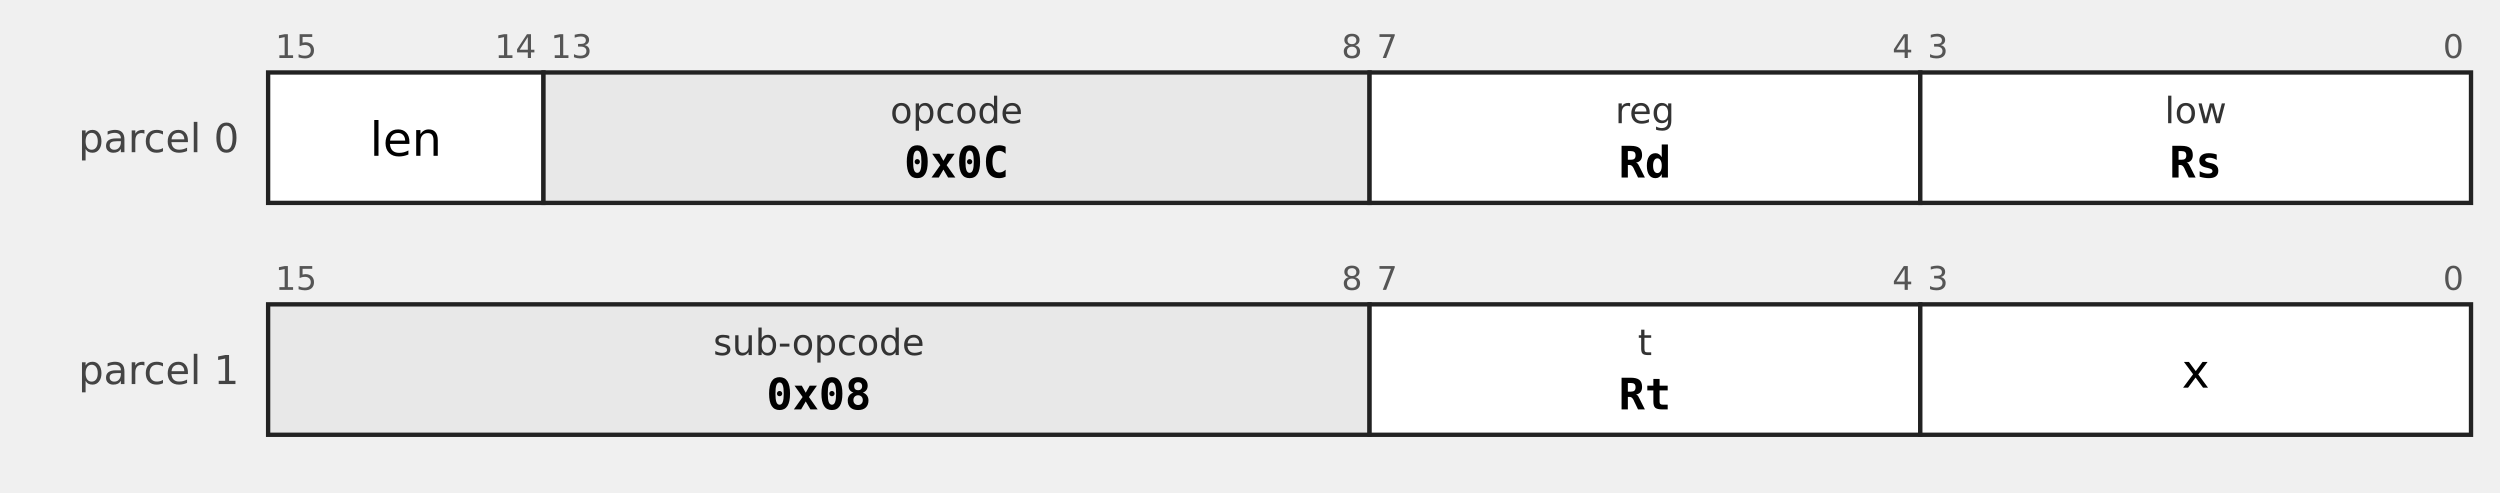
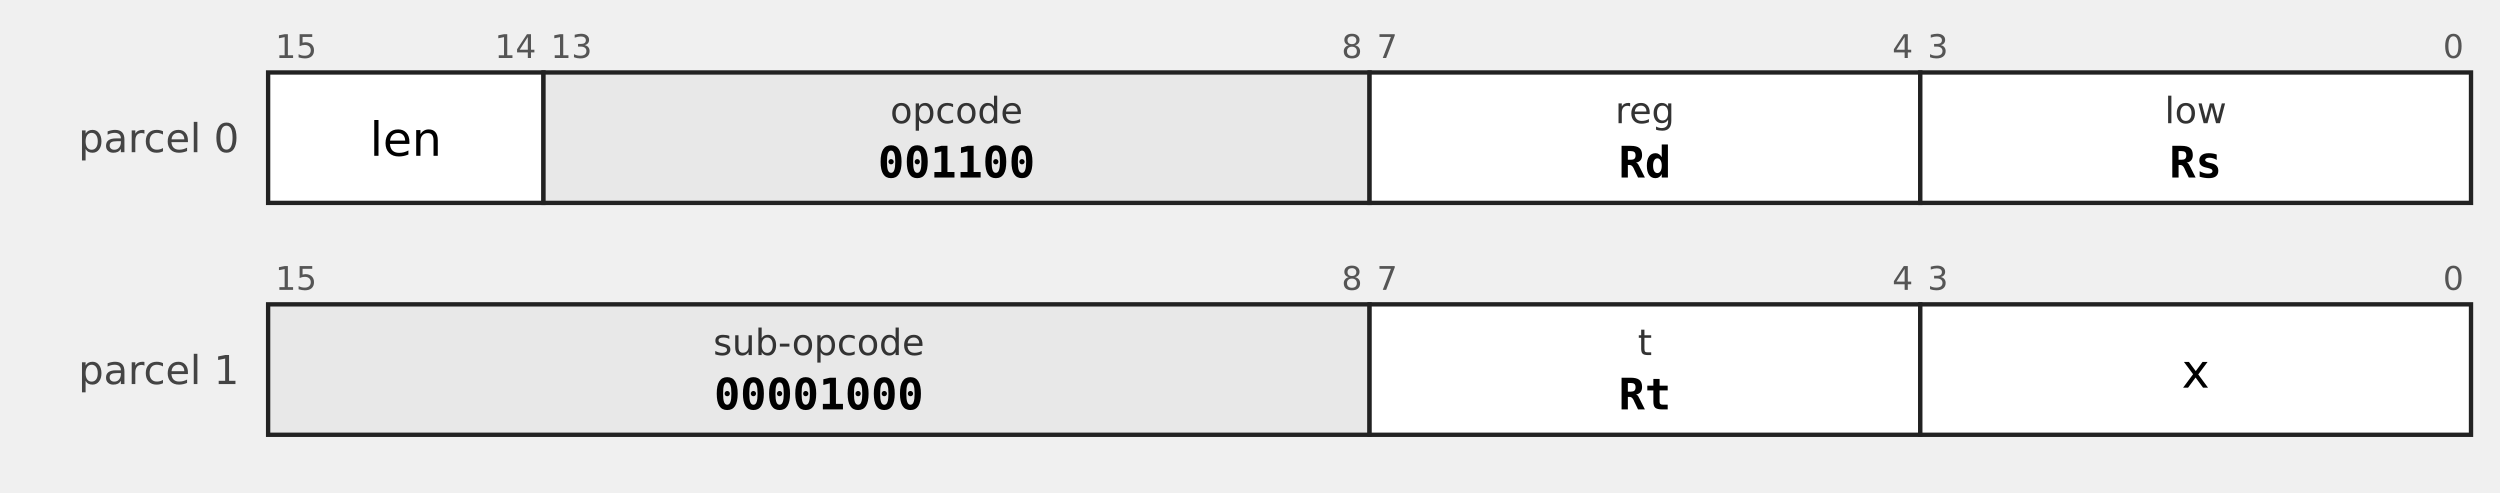
<svg xmlns="http://www.w3.org/2000/svg" width="690" height="136" viewBox="0 0 690 136" font-family="DejaVu Sans, sans-serif">
  <text x="66" y="42" font-size="11" text-anchor="end" fill="#444">parcel 0</text>
  <rect x="74" y="20" width="76" height="36" fill="#ffffff" stroke="#222" stroke-width="1.2" />
  <text x="76" y="16" font-size="9" fill="#555" text-anchor="start">15</text>
  <text x="148" y="16" font-size="9" fill="#555" text-anchor="end">14</text>
  <text x="112.0" y="43" font-size="13" text-anchor="middle" font-family="DejaVu Sans, sans-serif">len</text>
  <rect x="150" y="20" width="228" height="36" fill="#e8e8e8" stroke="#222" stroke-width="1.2" />
  <text x="152" y="16" font-size="9" fill="#555" text-anchor="start">13</text>
  <text x="376" y="16" font-size="9" fill="#555" text-anchor="end">8</text>
  <text x="264.0" y="34" font-size="10" text-anchor="middle" font-family="DejaVu Sans, sans-serif" fill="#333">opcode</text>
-   <text x="264.0" y="49" font-size="12" text-anchor="middle" font-family="DejaVu Sans Mono, monospace" font-weight="bold">0x0C</text>
+   <text x="264.0" y="49" font-size="12" text-anchor="middle" font-family="DejaVu Sans Mono, monospace" font-weight="bold">001100</text>
  <rect x="378" y="20" width="152" height="36" fill="#ffffff" stroke="#222" stroke-width="1.2" />
  <text x="380" y="16" font-size="9" fill="#555" text-anchor="start">7</text>
  <text x="528" y="16" font-size="9" fill="#555" text-anchor="end">4</text>
  <text x="454.0" y="34" font-size="10" text-anchor="middle" font-family="DejaVu Sans, sans-serif" fill="#333">reg</text>
  <text x="454.0" y="49" font-size="12" text-anchor="middle" font-family="DejaVu Sans Mono, monospace" font-weight="bold">Rd</text>
  <rect x="530" y="20" width="152" height="36" fill="#ffffff" stroke="#222" stroke-width="1.2" />
  <text x="532" y="16" font-size="9" fill="#555" text-anchor="start">3</text>
  <text x="680" y="16" font-size="9" fill="#555" text-anchor="end">0</text>
  <text x="606.0" y="34" font-size="10" text-anchor="middle" font-family="DejaVu Sans, sans-serif" fill="#333">low</text>
  <text x="606.0" y="49" font-size="12" text-anchor="middle" font-family="DejaVu Sans Mono, monospace" font-weight="bold">Rs</text>
  <text x="66" y="106" font-size="11" text-anchor="end" fill="#444">parcel 1</text>
  <rect x="74" y="84" width="304" height="36" fill="#e8e8e8" stroke="#222" stroke-width="1.2" />
  <text x="76" y="80" font-size="9" fill="#555" text-anchor="start">15</text>
  <text x="376" y="80" font-size="9" fill="#555" text-anchor="end">8</text>
  <text x="226.0" y="98" font-size="10" text-anchor="middle" font-family="DejaVu Sans, sans-serif" fill="#333">sub-opcode</text>
-   <text x="226.0" y="113" font-size="12" text-anchor="middle" font-family="DejaVu Sans Mono, monospace" font-weight="bold">0x08</text>
+   <text x="226.0" y="113" font-size="12" text-anchor="middle" font-family="DejaVu Sans Mono, monospace" font-weight="bold">00001000</text>
  <rect x="378" y="84" width="152" height="36" fill="#ffffff" stroke="#222" stroke-width="1.2" />
  <text x="380" y="80" font-size="9" fill="#555" text-anchor="start">7</text>
  <text x="528" y="80" font-size="9" fill="#555" text-anchor="end">4</text>
  <text x="454.0" y="98" font-size="10" text-anchor="middle" font-family="DejaVu Sans, sans-serif" fill="#333">t</text>
  <text x="454.0" y="113" font-size="12" text-anchor="middle" font-family="DejaVu Sans Mono, monospace" font-weight="bold">Rt</text>
  <rect x="530" y="84" width="152" height="36" fill="#ffffff" stroke="#222" stroke-width="1.2" />
  <text x="532" y="80" font-size="9" fill="#555" text-anchor="start">3</text>
  <text x="680" y="80" font-size="9" fill="#555" text-anchor="end">0</text>
  <text x="606.0" y="107" font-size="13" text-anchor="middle" font-family="DejaVu Sans, sans-serif">x</text>
</svg>
